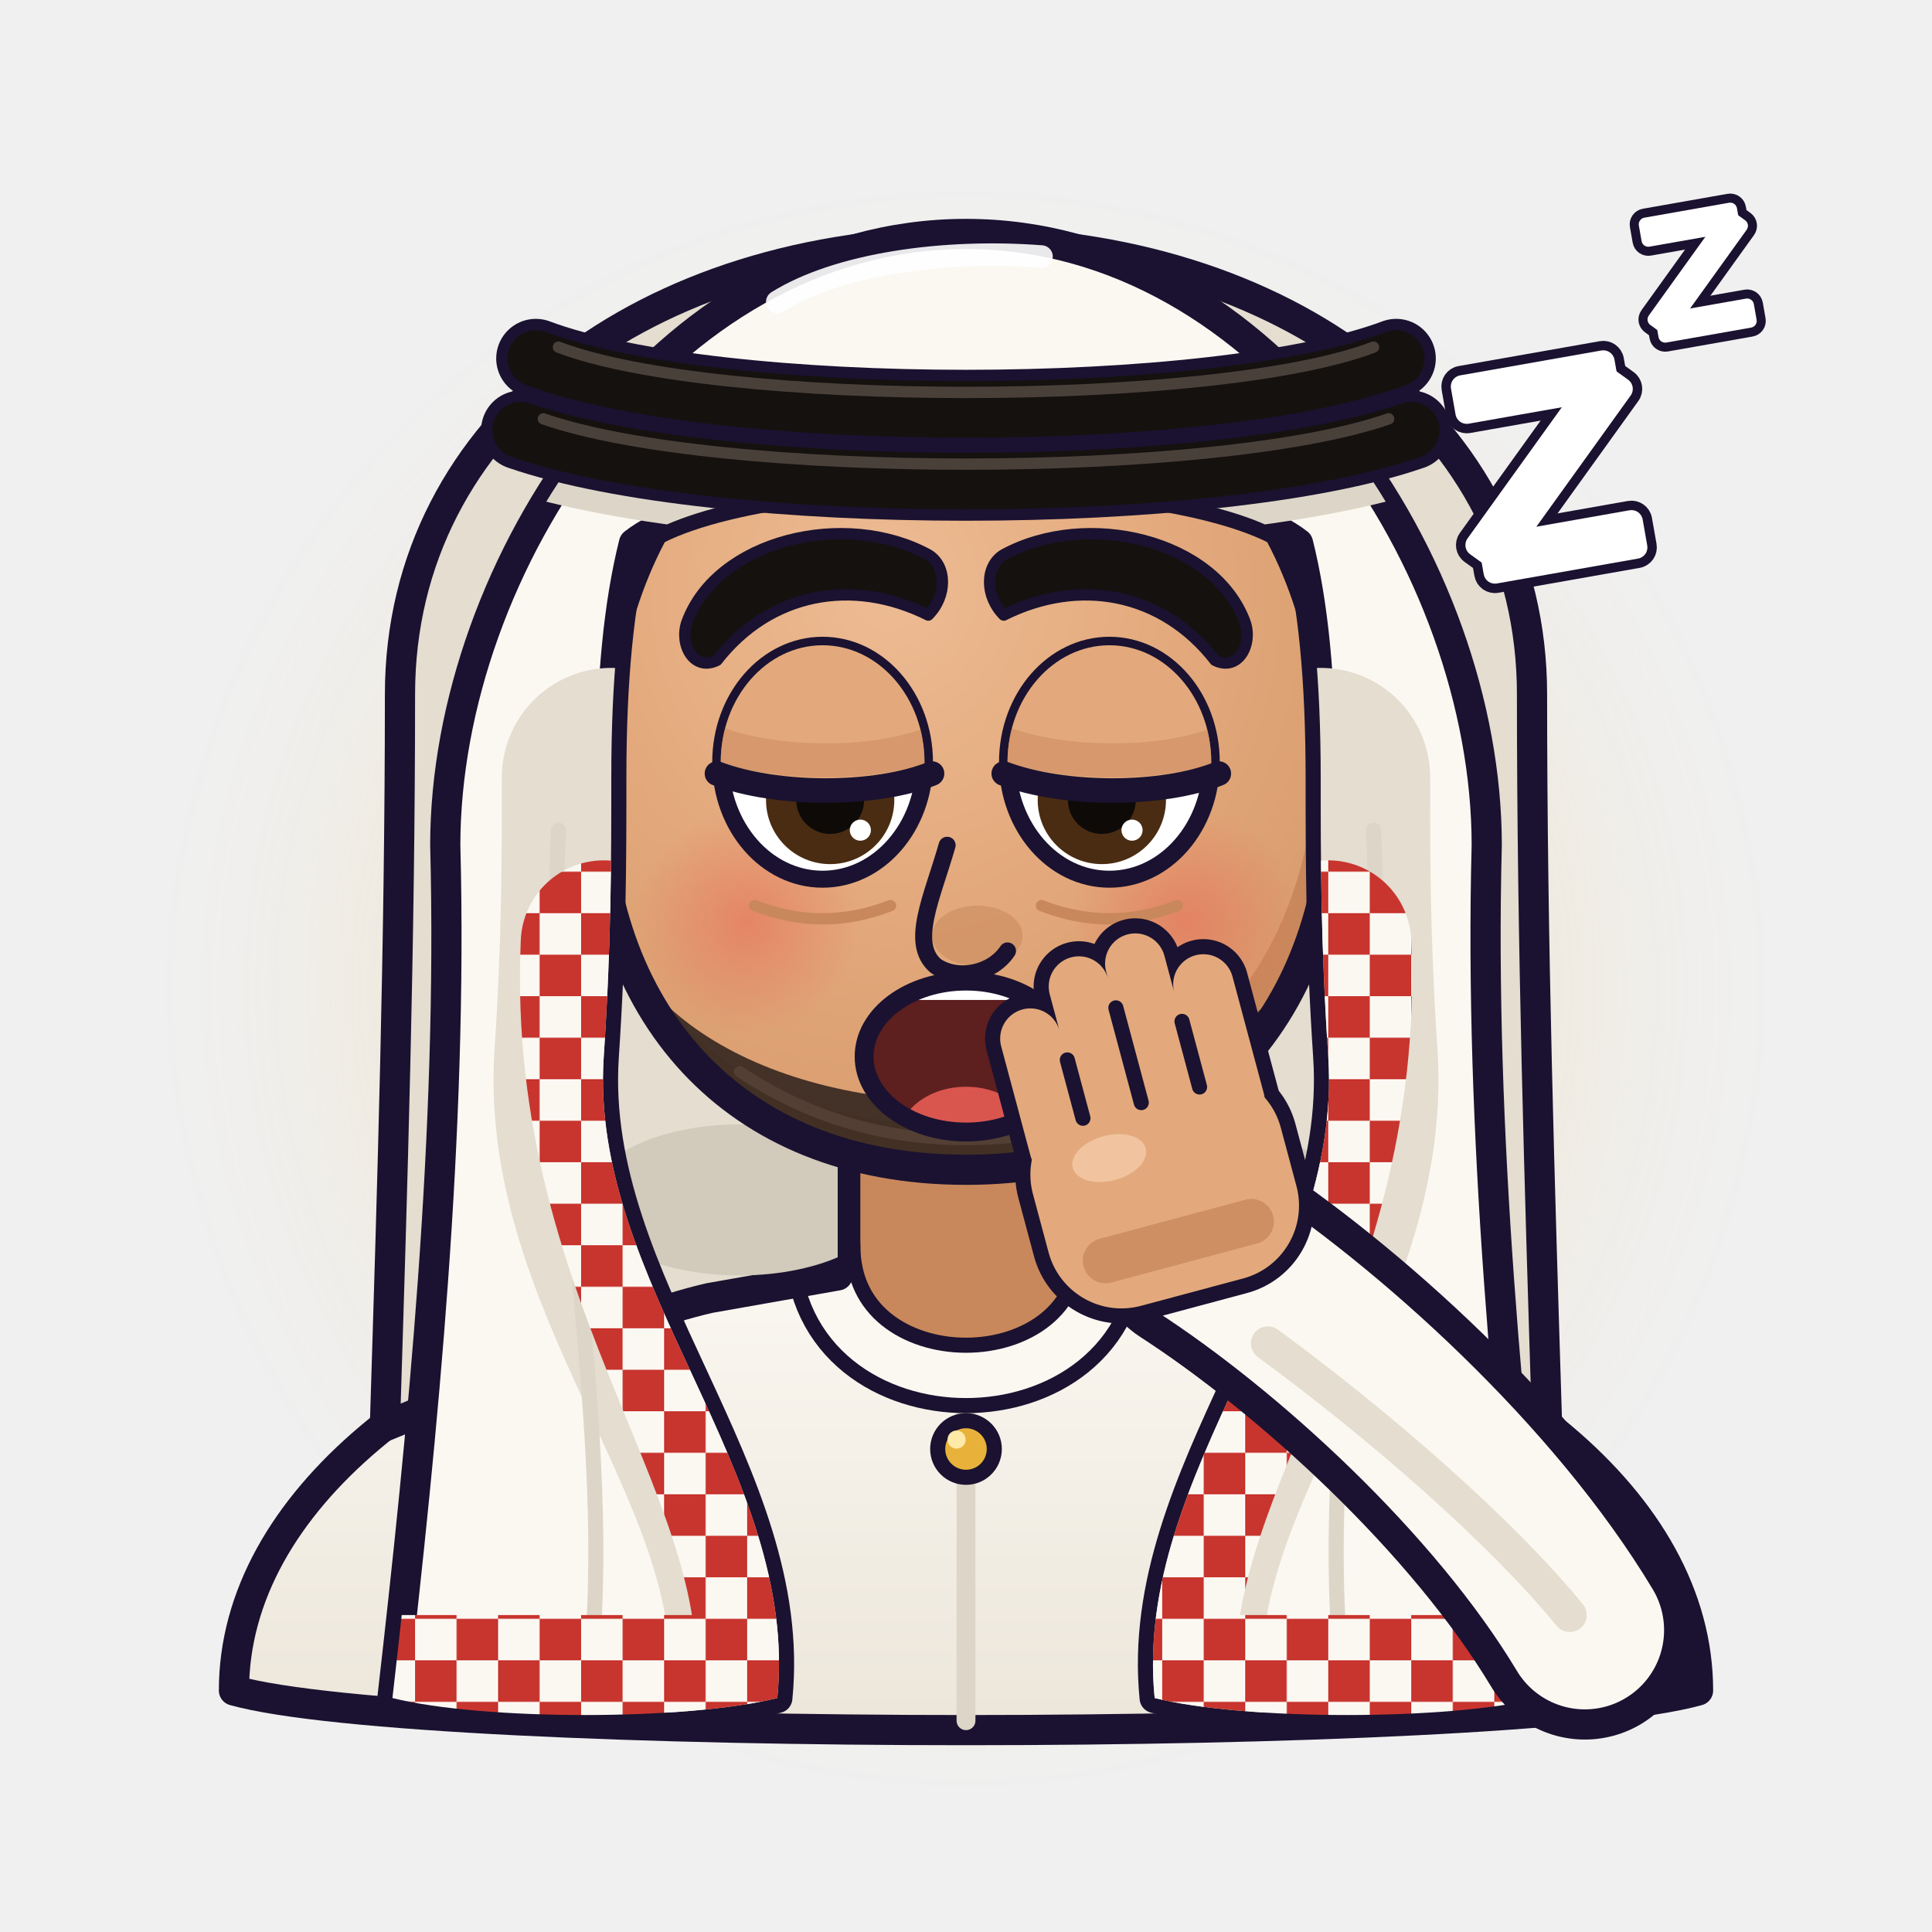
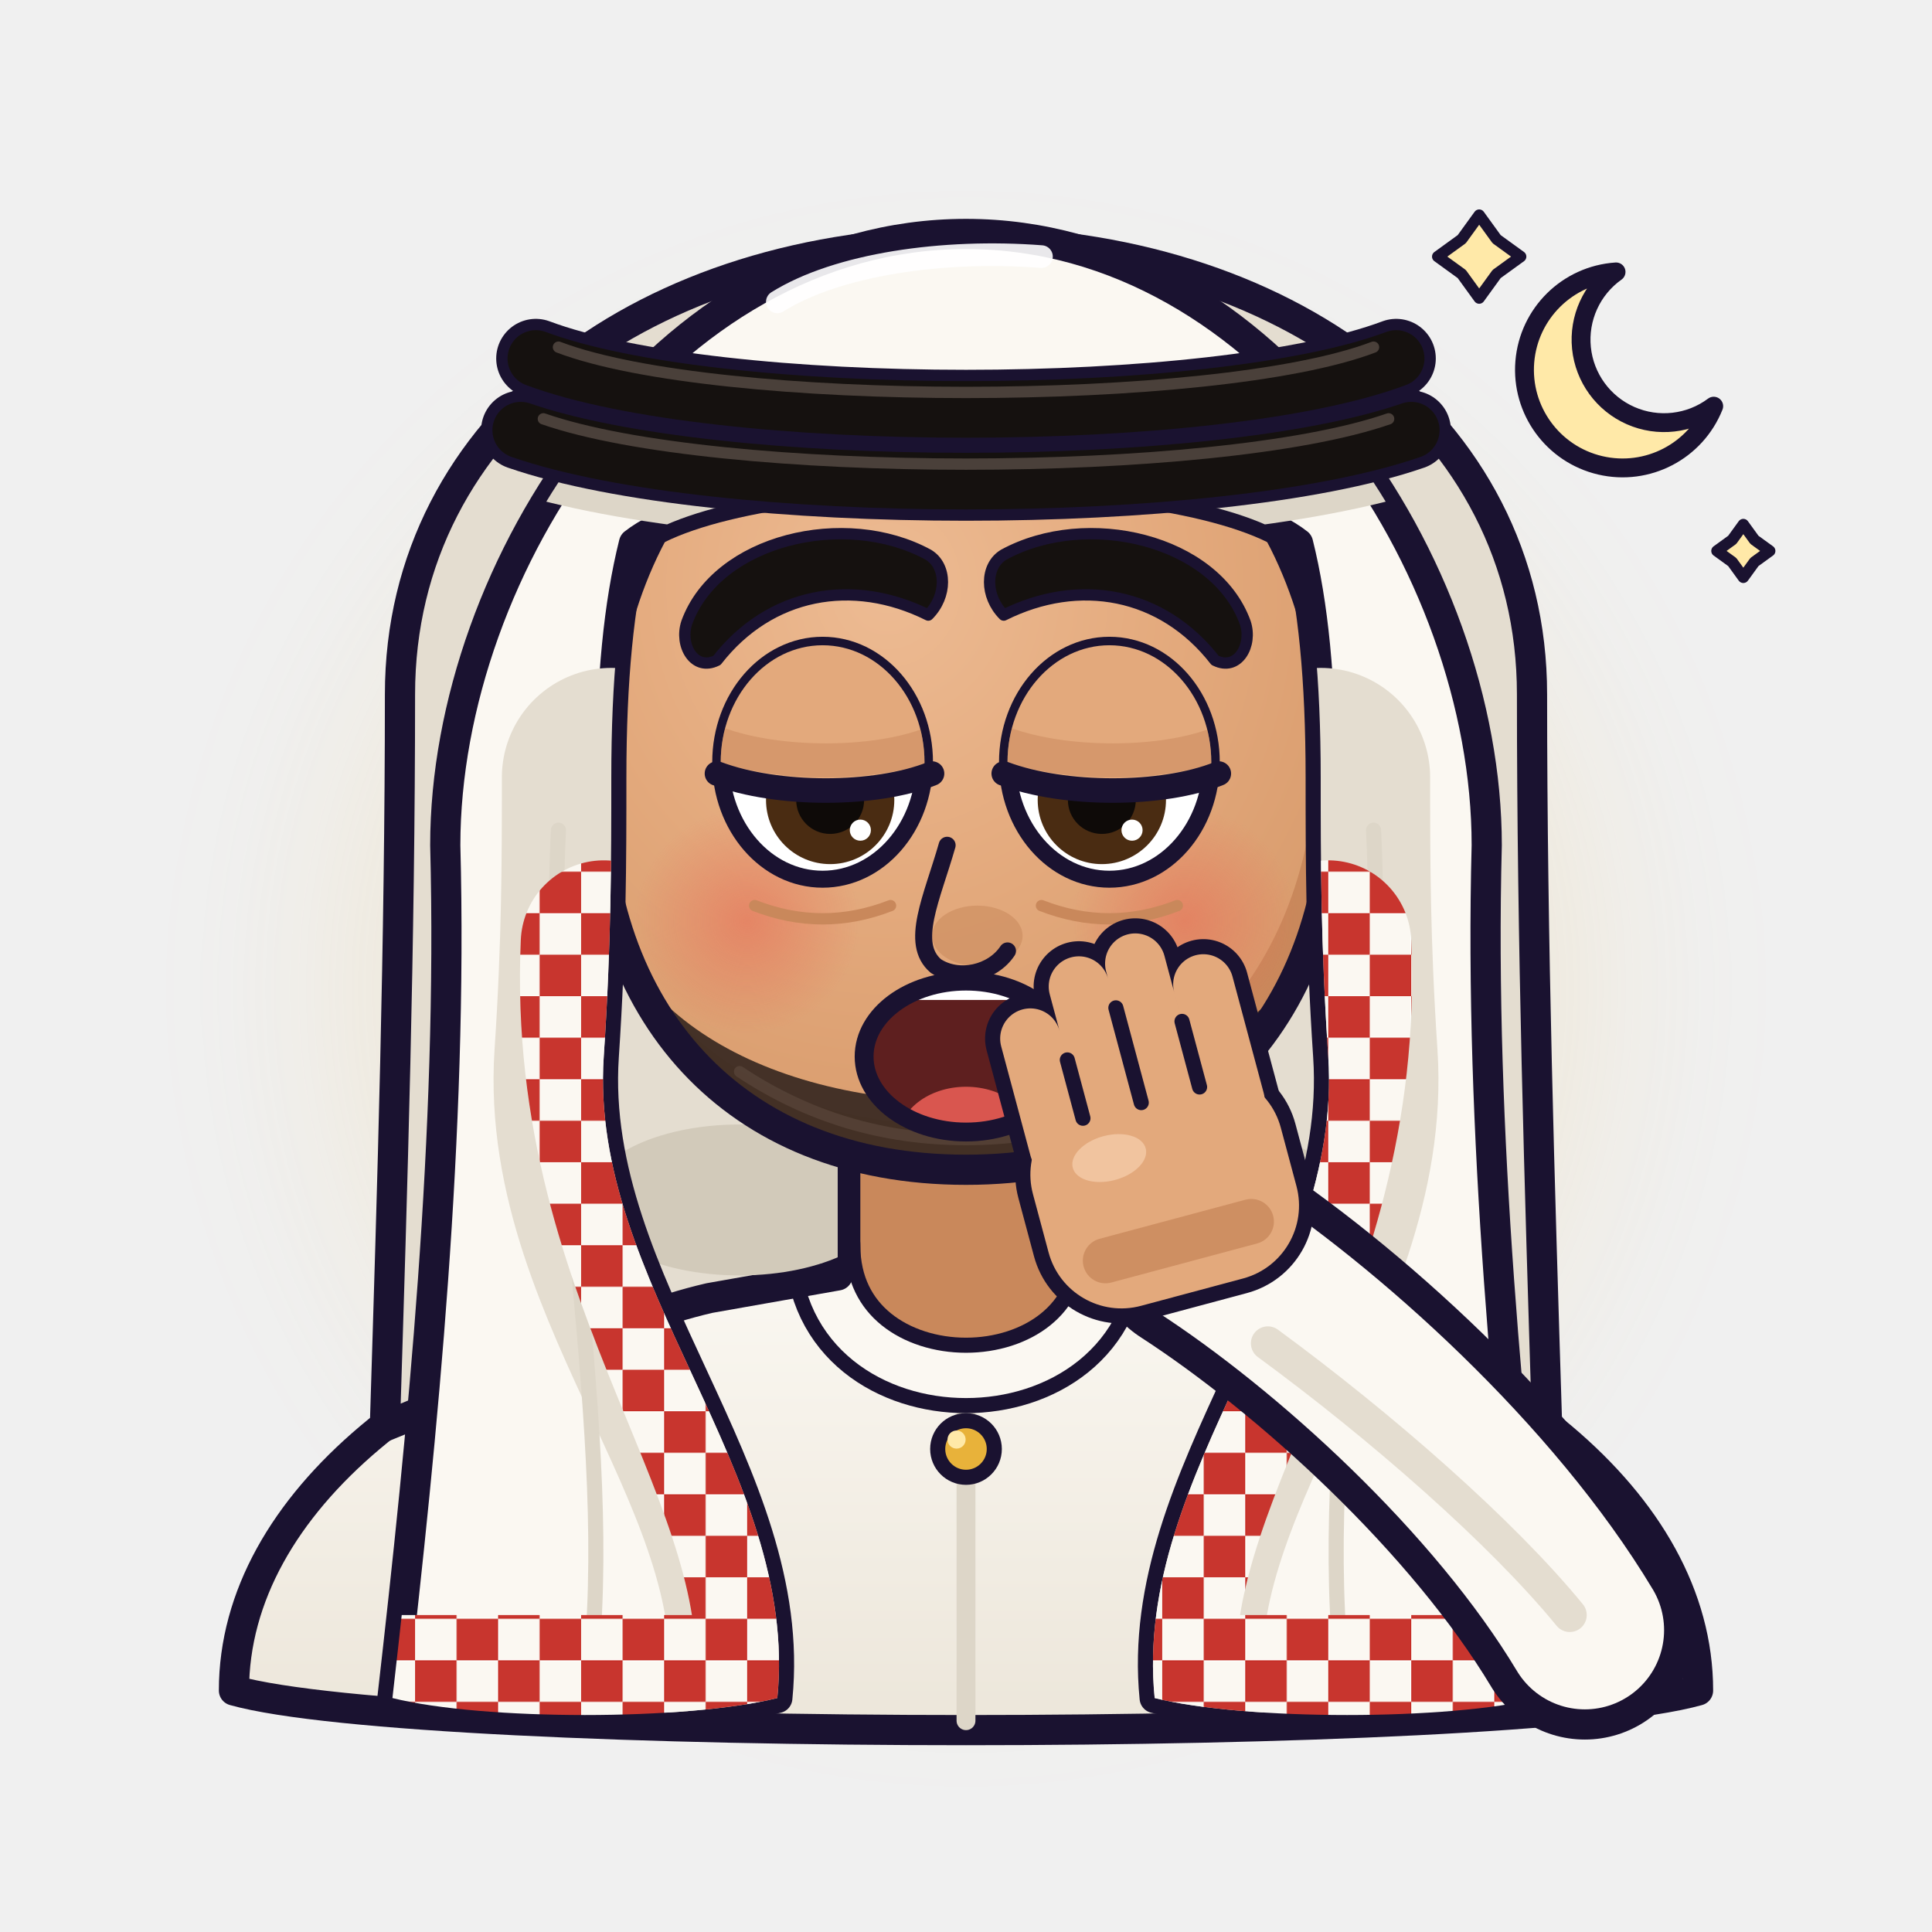
<svg xmlns="http://www.w3.org/2000/svg" viewBox="0 0 512 512" width="512" height="512" fill-rule="evenodd" stroke-linejoin="round" stroke-linecap="round">
  <defs>
    <radialGradient id="glowG" cx="50%" cy="50%" r="50%">
      <stop offset="0" stop-color="#FFE9A8" />
      <stop offset=".55" stop-color="#E8B23A" />
      <stop offset="1" stop-color="#E8B23A" stop-opacity="0" />
    </radialGradient>
    <filter id="soft" x="-20%" y="-20%" width="140%" height="140%">
      <feGaussianBlur stdDeviation="14" />
    </filter>
    <radialGradient id="skinG" cx="42%" cy="34%" r="72%">
      <stop offset="0" stop-color="#EDBB93" />
      <stop offset=".55" stop-color="#E3A97C" />
      <stop offset="1" stop-color="#D89B6C" />
    </radialGradient>
    <radialGradient id="blushG">
      <stop offset="0" stop-color="#E86A55" stop-opacity=".55" />
      <stop offset="1" stop-color="#E86A55" stop-opacity="0" />
    </radialGradient>
    <linearGradient id="clothG" x1="0" y1="0" x2="0" y2="1">
      <stop offset="0" stop-color="#FBF8F2" />
      <stop offset="1" stop-color="#ECE6DA" />
    </linearGradient>
    <pattern id="chk" width="22" height="22" patternUnits="userSpaceOnUse">
      <rect width="22" height="22" fill="#FBF8F2" />
      <rect width="11" height="11" fill="#C8352E" />
      <rect x="11" y="11" width="11" height="11" fill="#C8352E" />
    </pattern>
    <path id="faceP" d="M256 94C322 94 354 144 354 208C354 268 318 310 256 310C194 310 158 268 158 208C158 144 190 94 256 94Z" />
    <clipPath id="clipFace">
      <use href="#faceP" />
    </clipPath>
    <path id="ghbP" d="M256 64C340 64 406 112 406 184C406 250 408 314 410 378C380 366 350 350 324 344L290 338V280H222V338L188 344C162 350 132 366 102 378C104 314 106 250 106 184C106 112 172 64 256 64Z" />
    <clipPath id="clipGhb">
      <use href="#ghbP" />
    </clipPath>
    <path id="ghfP" d="M104 450C112 380 120 300 118 224C118 150 176 62 256 62C336 62 394 150 394 224C392 300 400 380 408 450C384 456 330 456 306 450C300 390 356 340 352 280C350 250 350 228 350 206C350 180 348 160 344 144C316 122 196 122 168 144C164 160 162 180 162 206C162 228 162 250 160 280C156 340 212 390 206 450C182 456 128 456 104 450Z" />
    <clipPath id="clipGhf">
      <use href="#ghfP" />
    </clipPath>
    <path id="mouthP" d="M226 262Q256 294 286 262Q256 272 226 262Z" />
    <clipPath id="clipMouth">
      <use href="#mouthP" />
    </clipPath>
  </defs>
  <g id="glow">
    <ellipse cx="256" cy="262" rx="200" ry="196" fill="url(#glowG)" opacity=".18" filter="url(#soft)" />
  </g>
  <g id="body">
    <path d="M224 262H288V372H224Z" fill="#C9885B" stroke="#1A1230" stroke-width="8" />
    <path d="M62 448C62 398 116 356 188 338L222 332C222 368 290 368 290 332L324 338C396 356 450 398 450 448C400 462 112 462 62 448Z" fill="url(#clothG)" stroke="#1A1230" stroke-width="8" />
    <path d="M256 372V456" stroke="#DDD6C8" stroke-width="5" />
    <path d="M218 330C218 376 294 376 294 330" fill="none" stroke="#1A1230" stroke-width="20" />
    <path d="M218 330C218 376 294 376 294 330" fill="none" stroke="#FBF8F2" stroke-width="12" />
    <circle cx="256" cy="384" r="7.5" fill="#E8B23A" stroke="#1A1230" stroke-width="4" />
    <circle cx="253.5" cy="381.5" r="2.4" fill="#FFE9A8" />
  </g>
  <g id="ghutra-back">
    <use href="#ghbP" fill="#E4DDD0" stroke="#1A1230" stroke-width="8" />
    <g clip-path="url(#clipGhb)">
      <ellipse cx="196" cy="318" rx="40" ry="20" fill="#D2CABA" />
      <ellipse cx="316" cy="318" rx="40" ry="20" fill="#D2CABA" />
    </g>
  </g>
  <g id="head">
    <ellipse cx="156" cy="226" rx="16" ry="22" fill="#E3A97C" stroke="#1A1230" stroke-width="7" />
    <ellipse cx="356" cy="226" rx="16" ry="22" fill="#E3A97C" stroke="#1A1230" stroke-width="7" />
    <g clip-path="url(#clipFace)">
      <rect x="140" y="80" width="240" height="250" fill="#C9885B" />
      <use href="#faceP" fill="url(#skinG)" transform="translate(-5 -12)" />
      <path d="M158 196C158 264 196 318 256 318C316 318 354 264 354 196L354 224C354 266 312 292 256 292C200 292 158 266 158 224Z" fill="#3A2A22" opacity=".94" />
      <path d="M196 284C214 296 234 302 256 302C278 302 298 296 316 284" fill="none" stroke="#5A463A" stroke-width="3" opacity=".7" />
      <circle cx="198" cy="244" r="30" fill="url(#blushG)" />
      <circle cx="314" cy="244" r="30" fill="url(#blushG)" />
    </g>
    <use href="#faceP" fill="none" stroke="#1A1230" stroke-width="8" />
    <ellipse cx="259" cy="248" rx="12" ry="8" fill="#C9885B" opacity=".55" />
    <path d="M251 224C247 238 241 250 248 256C254 260 263 258 267 252" fill="none" stroke="#1A1230" stroke-width="4.5" />
  </g>
  <g id="eyes">
    <clipPath id="clipEyeLs">
      <ellipse cx="218" cy="202" rx="27" ry="31" />
    </clipPath>
    <clipPath id="clipEyeRs">
      <ellipse cx="294" cy="202" rx="27" ry="31" />
    </clipPath>
    <ellipse cx="218" cy="202" rx="27" ry="31" fill="#FFFFFF" stroke="#1A1230" stroke-width="4.5" />
    <ellipse cx="294" cy="202" rx="27" ry="31" fill="#FFFFFF" stroke="#1A1230" stroke-width="4.5" />
    <circle cx="220" cy="212" r="17" fill="#4A2C12" />
    <circle cx="292" cy="212" r="17" fill="#4A2C12" />
    <circle cx="220" cy="212" r="9" fill="#0E0A08" />
    <circle cx="292" cy="212" r="9" fill="#0E0A08" />
    <circle cx="213" cy="203" r="6" fill="#FFFFFF" />
    <circle cx="285" cy="203" r="6" fill="#FFFFFF" />
    <circle cx="228" cy="220" r="2.8" fill="#FFFFFF" />
    <circle cx="300" cy="220" r="2.8" fill="#FFFFFF" />
    <g clip-path="url(#clipEyeLs)">
      <path d="M186 160H252V206C240 210 200 210 186 206Z" fill="#E3A97C" />
      <path d="M190 197C206 203 232 203 247 197" fill="none" stroke="#C9885B" stroke-width="9" opacity=".5" />
    </g>
    <g clip-path="url(#clipEyeRs)">
      <path d="M262 160H328V206C314 210 274 210 262 206Z" fill="#E3A97C" />
      <path d="M266 197C282 203 308 203 323 197" fill="none" stroke="#C9885B" stroke-width="9" opacity=".5" />
    </g>
    <path d="M190 205C206 211 232 211 247 205" fill="none" stroke="#1A1230" stroke-width="6.5" />
    <path d="M266 205C282 211 308 211 323 205" fill="none" stroke="#1A1230" stroke-width="6.5" />
    <path d="M200 240Q218 247 236 240M276 240Q294 247 312 240" fill="none" stroke="#C9885B" stroke-width="3" />
  </g>
  <g id="brows">
    <g transform="translate(0 -7)">
      <path d="M182 172C190 150 224 142 246 154C251 157 251 165 246 170C226 160 204 164 190 182C184 185 180 178 182 172Z" fill="#15110F" stroke="#1A1230" stroke-width="3" />
      <path d="M330 172C322 150 288 142 266 154C261 157 261 165 266 170C286 160 308 164 322 182C328 185 332 178 330 172Z" fill="#15110F" stroke="#1A1230" stroke-width="3" />
    </g>
  </g>
  <g id="mouth">
    <clipPath id="clipYawn">
      <ellipse cx="256" cy="280" rx="27" ry="20" />
    </clipPath>
    <ellipse cx="256" cy="280" rx="27" ry="20" fill="#5E1F1F" />
    <g clip-path="url(#clipYawn)">
      <rect x="226" y="252" width="60" height="13" fill="#FFFFFF" />
      <ellipse cx="256" cy="302" rx="18" ry="14" fill="#D9564F" />
    </g>
    <ellipse cx="256" cy="280" rx="27" ry="20" fill="none" stroke="#1A1230" stroke-width="5" />
  </g>
  <g id="ghutra-front">
    <use href="#ghfP" fill="#FBF8F2" stroke="#1A1230" stroke-width="8" />
    <g clip-path="url(#clipGhf)">
      <path d="M162 206C162 228 162 250 160 280C156 340 212 390 206 450" fill="none" stroke="#E4DDD0" stroke-width="58" />
      <path d="M350 206C350 228 350 250 352 280C356 340 300 390 306 450" fill="none" stroke="#E4DDD0" stroke-width="58" />
      <path d="M148 220C144 300 164 380 156 446" fill="none" stroke="#DDD6C8" stroke-width="4" />
      <path d="M364 220C368 300 348 380 356 446" fill="none" stroke="#DDD6C8" stroke-width="4" />
      <path d="M160 250C156 340 212 390 206 450L104 450" fill="none" stroke="url(#chk)" stroke-width="44" />
      <path d="M352 250C356 340 300 390 306 450L408 450" fill="none" stroke="url(#chk)" stroke-width="44" />
      <path d="M132 124C190 144 322 144 380 124" fill="none" stroke="#DDD6C8" stroke-width="10" />
    </g>
    <path d="M206 80C222 70 250 66 276 68" fill="none" stroke="#FFFFFF" stroke-width="6" opacity=".9" />
  </g>
  <g id="agal">
    <path d="M138 114C190 132 322 132 374 114" fill="none" stroke="#1A1230" stroke-width="21" />
    <path d="M138 114C190 132 322 132 374 114" fill="none" stroke="#15110F" stroke-width="15" />
    <path d="M144 111C190 127 322 127 368 111" fill="none" stroke="#4A403A" stroke-width="3" />
    <path d="M142 95C190 113 322 113 370 95" fill="none" stroke="#1A1230" stroke-width="21" />
    <path d="M142 95C190 113 322 113 370 95" fill="none" stroke="#15110F" stroke-width="15" />
    <path d="M148 92C190 108 322 108 364 92" fill="none" stroke="#4A403A" stroke-width="3" />
  </g>
  <g id="props">
    <path d="M318 330C352 352 396 392 420 432" fill="none" stroke="#1A1230" stroke-width="58" />
    <path d="M318 330C352 352 396 392 420 432" fill="none" stroke="#FBF8F2" stroke-width="42" />
    <path d="M336 356C366 378 398 406 416 428" fill="none" stroke="#E4DDD0" stroke-width="9" />
    <g transform="translate(304 298) rotate(-15)">
      <rect x="-34" y="-10" width="68" height="56" rx="20" fill="#1A1230" stroke="#1A1230" stroke-width="8" />
      <path d="M-24 0V-30M-8 0V-40M8 0V-42M24 0V-32" fill="none" stroke="#1A1230" stroke-width="24" />
      <rect x="-34" y="-10" width="68" height="56" rx="20" fill="#E3A97C" />
      <path d="M-24 0V-30M-8 0V-40M8 0V-42M24 0V-32" fill="none" stroke="#E3A97C" stroke-width="16" />
      <path d="M-16 -22V-6M0 -32V-6M16 -24V-6" fill="none" stroke="#1A1230" stroke-width="4" />
      <rect x="-26" y="26" width="52" height="12" rx="6" fill="#C9885B" opacity=".8" />
      <ellipse cx="-12" cy="6" rx="10" ry="6" fill="#F3C9A6" opacity=".85" />
    </g>
-     <g transform="translate(384 100) rotate(-10)">
-       <g fill="#FFFFFF" stroke="#1A1230" stroke-width="5">
-         <rect x="0" y="0" width="44" height="13" rx="3" />
-         <rect x="0" y="43" width="44" height="13" rx="3" />
-         <rect x="-31" y="-6.5" width="62" height="13" rx="3" transform="translate(22 28) rotate(-44.3)" />
-       </g>
-       <g fill="#FFFFFF">
-         <rect x="0" y="0" width="44" height="13" rx="3" />
-         <rect x="0" y="43" width="44" height="13" rx="3" />
-         <rect x="-31" y="-6.5" width="62" height="13" rx="3" transform="translate(22 28) rotate(-44.3)" />
-       </g>
-     </g>
-     <g transform="translate(434 58) rotate(-10) scale(.6)">
-       <g fill="#FFFFFF" stroke="#1A1230" stroke-width="8">
-         <rect x="0" y="0" width="44" height="13" rx="3" />
-         <rect x="0" y="43" width="44" height="13" rx="3" />
-         <rect x="-31" y="-6.5" width="62" height="13" rx="3" transform="translate(22 28) rotate(-44.3)" />
-       </g>
-       <g fill="#FFFFFF">
-         <rect x="0" y="0" width="44" height="13" rx="3" />
-         <rect x="0" y="43" width="44" height="13" rx="3" />
-         <rect x="-31" y="-6.5" width="62" height="13" rx="3" transform="translate(22 28) rotate(-44.3)" />
-       </g>
-     </g>
+     <path d="M428.27 72.06A26 26 0 1 0 454.15 107.64A22 22 0 1 1 428.27 72.06Z" fill="#FFE9A8" stroke="#1A1230" stroke-width="5" />
+     <path d="M392 57L396.62 63.38L403 68L396.62 72.62L392 79L387.38 72.62L381 68L387.38 63.38Z" fill="#FFE9A8" stroke="#1A1230" stroke-width="3" />
+     <path d="M462 139L464.94 143.06L469 146L464.94 148.94L462 153L459.06 148.94L455 146L459.06 143.06Z" fill="#FFE9A8" stroke="#1A1230" stroke-width="3" />
  </g>
</svg>
